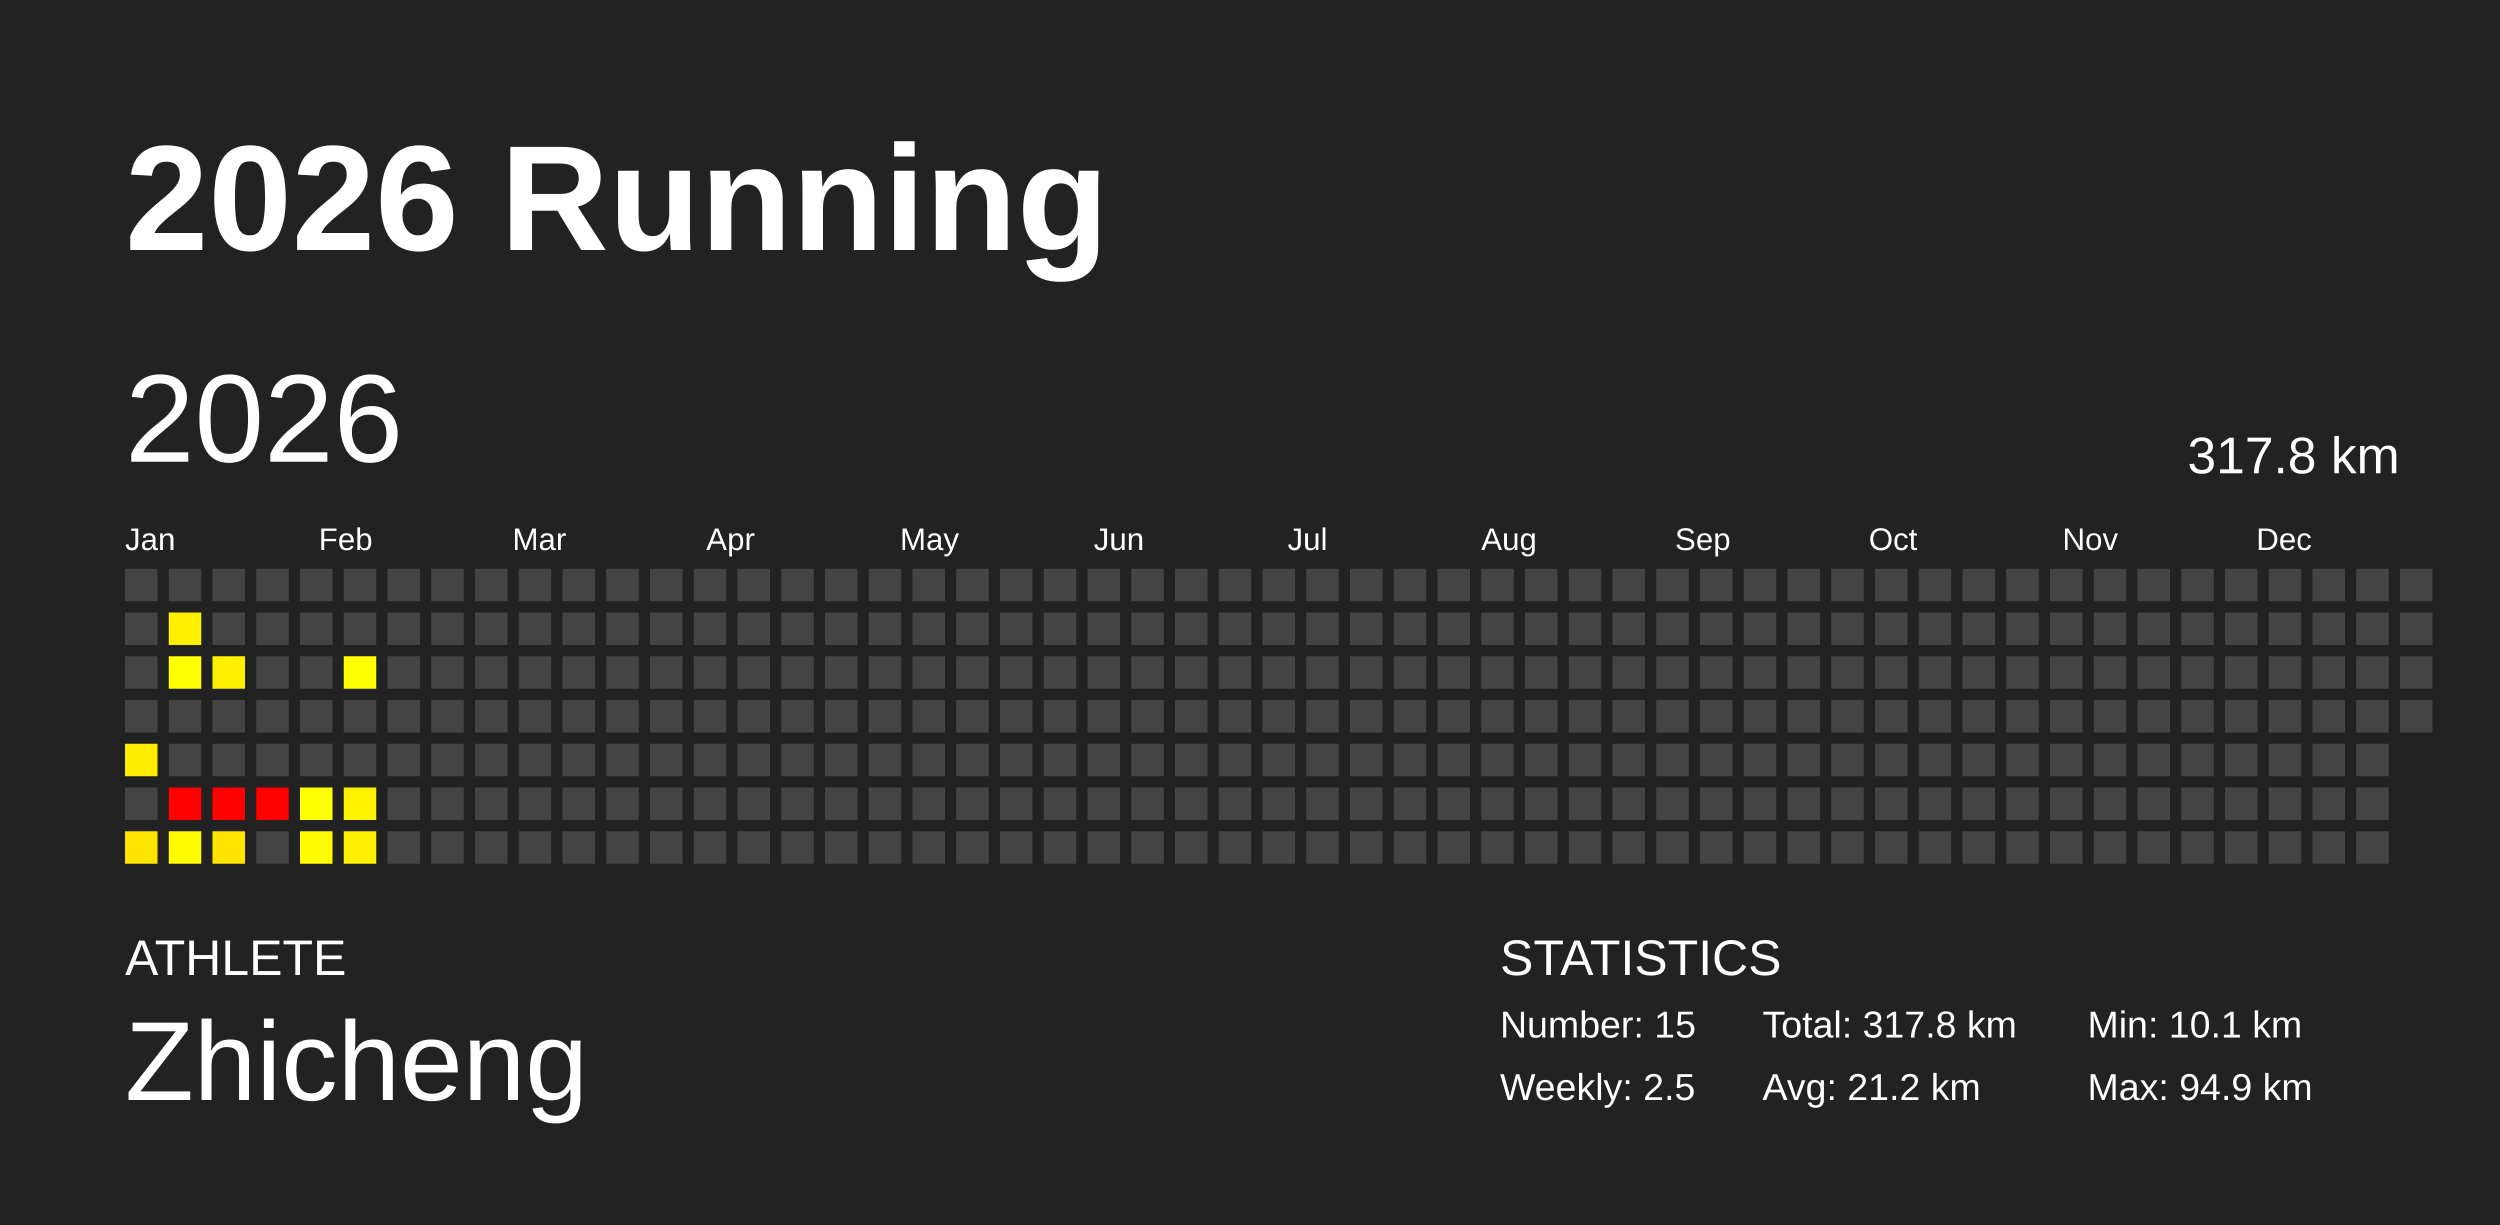
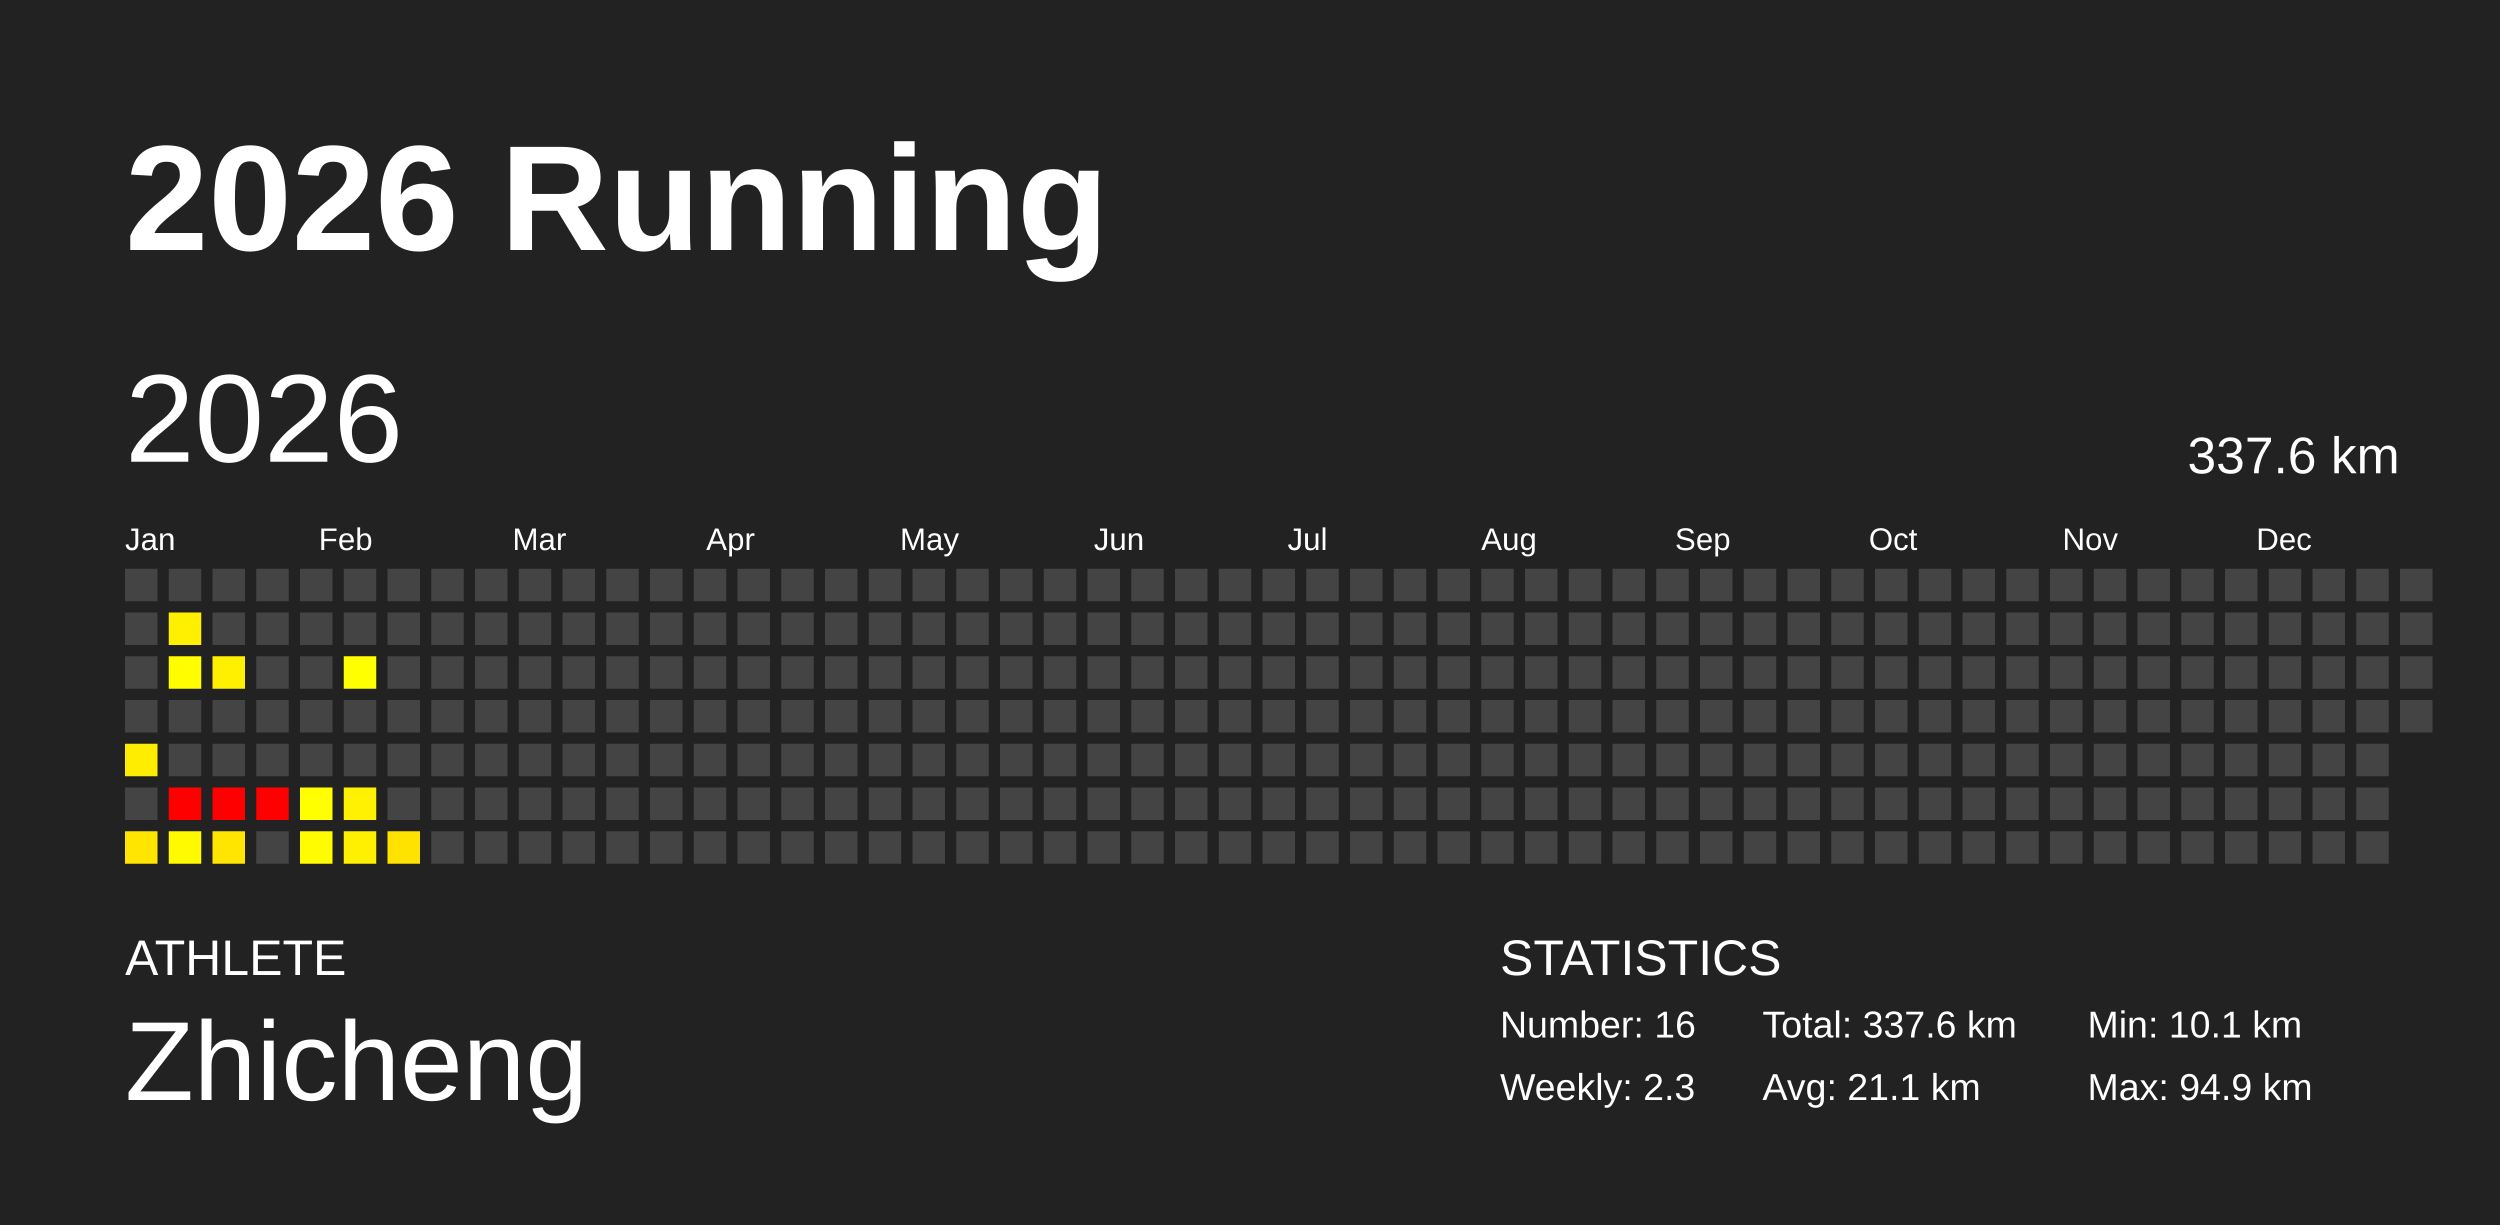
<svg xmlns="http://www.w3.org/2000/svg" baseProfile="full" height="98mm" version="1.1" viewBox="0,0,200,98" width="200mm">
  <defs />
  <rect fill="#222222" height="98" width="200" x="0" y="0" />
  <text fill="#FFFFFF" style="font-size:12px; font-family:Arial; font-weight:bold;" x="10" y="20">2026 Running</text>
  <text fill="#FFFFFF" style="font-size:4px; font-family:Arial" x="10" y="78">ATHLETE</text>
  <text fill="#FFFFFF" style="font-size:9px; font-family:Arial" x="10" y="88">Zhicheng</text>
  <text fill="#FFFFFF" style="font-size:4px; font-family:Arial" x="120" y="78">STATISTICS</text>
-   <text fill="#FFFFFF" style="font-size:3px; font-family:Arial" x="120" y="83">Number: 15</text>
-   <text fill="#FFFFFF" style="font-size:3px; font-family:Arial" x="120" y="88">Weekly: 2.5</text>
-   <text fill="#FFFFFF" style="font-size:3px; font-family:Arial" x="141" y="83">Total: 317.8 km</text>
-   <text fill="#FFFFFF" style="font-size:3px; font-family:Arial" x="141" y="88">Avg: 21.2 km</text>
+   <text fill="#FFFFFF" style="font-size:3px; font-family:Arial" x="120" y="83">Number: 16</text>
+   <text fill="#FFFFFF" style="font-size:3px; font-family:Arial" x="120" y="88">Weekly: 2.3</text>
+   <text fill="#FFFFFF" style="font-size:3px; font-family:Arial" x="141" y="83">Total: 337.6 km</text>
+   <text fill="#FFFFFF" style="font-size:3px; font-family:Arial" x="141" y="88">Avg: 21.1 km</text>
  <text fill="#FFFFFF" style="font-size:3px; font-family:Arial" x="167" y="83">Min: 10.1 km</text>
  <text fill="#FFFFFF" style="font-size:3px; font-family:Arial" x="167" y="88">Max: 94.9 km</text>
  <text dominant-baseline="hanging" fill="#FFFFFF" style="font-size:10.0px; font-family:Arial;" x="10" y="30">2026</text>
-   <text dominant-baseline="hanging" fill="#FFFFFF" style="font-size:4.125px; font-family:Arial;" x="175" y="35">317.8 km</text>
+   <text dominant-baseline="hanging" fill="#FFFFFF" style="font-size:4.125px; font-family:Arial;" x="175" y="35">337.6 km</text>
  <text fill="#FFFFFF" style="font-size:2.5px; font-family:Arial" x="10.0" y="44">Jan</text>
  <text fill="#FFFFFF" style="font-size:2.5px; font-family:Arial" x="25.5" y="44">Feb</text>
  <text fill="#FFFFFF" style="font-size:2.5px; font-family:Arial" x="41.0" y="44">Mar</text>
  <text fill="#FFFFFF" style="font-size:2.5px; font-family:Arial" x="56.5" y="44">Apr</text>
  <text fill="#FFFFFF" style="font-size:2.5px; font-family:Arial" x="72.0" y="44">May</text>
  <text fill="#FFFFFF" style="font-size:2.5px; font-family:Arial" x="87.5" y="44">Jun</text>
  <text fill="#FFFFFF" style="font-size:2.5px; font-family:Arial" x="103.0" y="44">Jul</text>
  <text fill="#FFFFFF" style="font-size:2.5px; font-family:Arial" x="118.5" y="44">Aug</text>
  <text fill="#FFFFFF" style="font-size:2.5px; font-family:Arial" x="134.0" y="44">Sep</text>
  <text fill="#FFFFFF" style="font-size:2.5px; font-family:Arial" x="149.5" y="44">Oct</text>
  <text fill="#FFFFFF" style="font-size:2.5px; font-family:Arial" x="165.0" y="44">Nov</text>
  <text fill="#FFFFFF" style="font-size:2.5px; font-family:Arial" x="180.5" y="44">Dec</text>
  <rect fill="#444444" height="2.6" width="2.6" x="10.0" y="45.5" />
  <rect fill="#444444" height="2.6" width="2.6" x="10.0" y="49.0" />
  <rect fill="#444444" height="2.6" width="2.6" x="10.0" y="52.5" />
  <rect fill="#444444" height="2.6" width="2.6" x="10.0" y="56.0" />
  <rect fill="#ffed00" height="2.6" width="2.6" x="10.0" y="59.5" />
  <rect fill="#444444" height="2.6" width="2.6" x="10.0" y="63.0" />
  <rect fill="#ffe500" height="2.6" width="2.6" x="10.0" y="66.5" />
  <rect fill="#444444" height="2.6" width="2.6" x="13.5" y="45.5" />
  <rect fill="#fff000" height="2.6" width="2.6" x="13.5" y="49.0" />
  <rect fill="#fffd00" height="2.6" width="2.6" x="13.5" y="52.5" />
  <rect fill="#444444" height="2.6" width="2.6" x="13.5" y="56.0" />
  <rect fill="#444444" height="2.6" width="2.6" x="13.5" y="59.5" />
  <rect fill="red" height="2.6" width="2.6" x="13.5" y="63.0" />
  <rect fill="#fffa00" height="2.6" width="2.6" x="13.5" y="66.5" />
  <rect fill="#444444" height="2.6" width="2.6" x="17.0" y="45.5" />
  <rect fill="#444444" height="2.6" width="2.6" x="17.0" y="49.0" />
  <rect fill="#fff000" height="2.6" width="2.6" x="17.0" y="52.5" />
  <rect fill="#444444" height="2.6" width="2.6" x="17.0" y="56.0" />
  <rect fill="#444444" height="2.6" width="2.6" x="17.0" y="59.5" />
  <rect fill="red" height="2.6" width="2.6" x="17.0" y="63.0" />
  <rect fill="#ffe500" height="2.6" width="2.6" x="17.0" y="66.5" />
  <rect fill="#444444" height="2.6" width="2.6" x="20.5" y="45.5" />
  <rect fill="#444444" height="2.6" width="2.6" x="20.5" y="49.0" />
  <rect fill="#444444" height="2.6" width="2.6" x="20.5" y="52.5" />
  <rect fill="#444444" height="2.6" width="2.6" x="20.5" y="56.0" />
  <rect fill="#444444" height="2.6" width="2.6" x="20.5" y="59.5" />
  <rect fill="red" height="2.6" width="2.6" x="20.5" y="63.0" />
  <rect fill="#444444" height="2.6" width="2.6" x="20.5" y="66.5" />
  <rect fill="#444444" height="2.6" width="2.6" x="24.0" y="45.5" />
  <rect fill="#444444" height="2.6" width="2.6" x="24.0" y="49.0" />
  <rect fill="#444444" height="2.6" width="2.6" x="24.0" y="52.5" />
  <rect fill="#444444" height="2.6" width="2.6" x="24.0" y="56.0" />
  <rect fill="#444444" height="2.6" width="2.6" x="24.0" y="59.5" />
  <rect fill="#ffff00" height="2.6" width="2.6" x="24.0" y="63.0" />
  <rect fill="#fffb00" height="2.6" width="2.6" x="24.0" y="66.5" />
  <rect fill="#444444" height="2.6" width="2.6" x="27.5" y="45.5" />
  <rect fill="#444444" height="2.6" width="2.6" x="27.5" y="49.0" />
  <rect fill="#ffff00" height="2.6" width="2.6" x="27.5" y="52.5" />
  <rect fill="#444444" height="2.6" width="2.6" x="27.5" y="56.0" />
  <rect fill="#444444" height="2.6" width="2.6" x="27.5" y="59.5" />
  <rect fill="#fff100" height="2.6" width="2.6" x="27.5" y="63.0" />
  <rect fill="#ffef00" height="2.6" width="2.6" x="27.5" y="66.5" />
  <rect fill="#444444" height="2.6" width="2.6" x="31.0" y="45.5" />
  <rect fill="#444444" height="2.6" width="2.6" x="31.0" y="49.0" />
  <rect fill="#444444" height="2.6" width="2.6" x="31.0" y="52.5" />
  <rect fill="#444444" height="2.6" width="2.6" x="31.0" y="56.0" />
  <rect fill="#444444" height="2.6" width="2.6" x="31.0" y="59.5" />
  <rect fill="#444444" height="2.6" width="2.6" x="31.0" y="63.0" />
-   <rect fill="#444444" height="2.6" width="2.6" x="31.0" y="66.5" />
+   <rect fill="#ffe200" height="2.6" width="2.6" x="31.0" y="66.5" />
  <rect fill="#444444" height="2.6" width="2.6" x="34.5" y="45.5" />
  <rect fill="#444444" height="2.6" width="2.6" x="34.5" y="49.0" />
  <rect fill="#444444" height="2.6" width="2.6" x="34.5" y="52.5" />
  <rect fill="#444444" height="2.6" width="2.6" x="34.5" y="56.0" />
  <rect fill="#444444" height="2.6" width="2.6" x="34.5" y="59.5" />
  <rect fill="#444444" height="2.6" width="2.6" x="34.5" y="63.0" />
  <rect fill="#444444" height="2.6" width="2.6" x="34.5" y="66.5" />
  <rect fill="#444444" height="2.6" width="2.6" x="38.0" y="45.5" />
  <rect fill="#444444" height="2.6" width="2.6" x="38.0" y="49.0" />
  <rect fill="#444444" height="2.6" width="2.6" x="38.0" y="52.5" />
  <rect fill="#444444" height="2.6" width="2.6" x="38.0" y="56.0" />
  <rect fill="#444444" height="2.6" width="2.6" x="38.0" y="59.5" />
  <rect fill="#444444" height="2.6" width="2.6" x="38.0" y="63.0" />
  <rect fill="#444444" height="2.6" width="2.6" x="38.0" y="66.5" />
  <rect fill="#444444" height="2.6" width="2.6" x="41.5" y="45.5" />
  <rect fill="#444444" height="2.6" width="2.6" x="41.5" y="49.0" />
  <rect fill="#444444" height="2.6" width="2.6" x="41.5" y="52.5" />
  <rect fill="#444444" height="2.6" width="2.6" x="41.5" y="56.0" />
  <rect fill="#444444" height="2.6" width="2.6" x="41.5" y="59.5" />
  <rect fill="#444444" height="2.6" width="2.6" x="41.5" y="63.0" />
  <rect fill="#444444" height="2.6" width="2.6" x="41.5" y="66.5" />
  <rect fill="#444444" height="2.6" width="2.6" x="45.0" y="45.5" />
  <rect fill="#444444" height="2.6" width="2.6" x="45.0" y="49.0" />
  <rect fill="#444444" height="2.6" width="2.6" x="45.0" y="52.5" />
  <rect fill="#444444" height="2.6" width="2.6" x="45.0" y="56.0" />
  <rect fill="#444444" height="2.6" width="2.6" x="45.0" y="59.5" />
  <rect fill="#444444" height="2.6" width="2.6" x="45.0" y="63.0" />
  <rect fill="#444444" height="2.6" width="2.6" x="45.0" y="66.5" />
  <rect fill="#444444" height="2.6" width="2.6" x="48.5" y="45.5" />
  <rect fill="#444444" height="2.6" width="2.6" x="48.5" y="49.0" />
  <rect fill="#444444" height="2.6" width="2.6" x="48.5" y="52.5" />
  <rect fill="#444444" height="2.6" width="2.6" x="48.5" y="56.0" />
  <rect fill="#444444" height="2.6" width="2.6" x="48.5" y="59.5" />
  <rect fill="#444444" height="2.6" width="2.6" x="48.5" y="63.0" />
  <rect fill="#444444" height="2.6" width="2.6" x="48.5" y="66.5" />
  <rect fill="#444444" height="2.6" width="2.6" x="52.0" y="45.5" />
  <rect fill="#444444" height="2.6" width="2.6" x="52.0" y="49.0" />
  <rect fill="#444444" height="2.6" width="2.6" x="52.0" y="52.5" />
  <rect fill="#444444" height="2.6" width="2.6" x="52.0" y="56.0" />
  <rect fill="#444444" height="2.6" width="2.6" x="52.0" y="59.5" />
  <rect fill="#444444" height="2.6" width="2.6" x="52.0" y="63.0" />
  <rect fill="#444444" height="2.6" width="2.6" x="52.0" y="66.5" />
  <rect fill="#444444" height="2.6" width="2.6" x="55.5" y="45.5" />
  <rect fill="#444444" height="2.6" width="2.6" x="55.5" y="49.0" />
  <rect fill="#444444" height="2.6" width="2.6" x="55.5" y="52.5" />
  <rect fill="#444444" height="2.6" width="2.6" x="55.5" y="56.0" />
  <rect fill="#444444" height="2.6" width="2.6" x="55.5" y="59.5" />
  <rect fill="#444444" height="2.6" width="2.6" x="55.5" y="63.0" />
  <rect fill="#444444" height="2.6" width="2.6" x="55.5" y="66.5" />
  <rect fill="#444444" height="2.6" width="2.6" x="59.0" y="45.5" />
  <rect fill="#444444" height="2.6" width="2.6" x="59.0" y="49.0" />
  <rect fill="#444444" height="2.6" width="2.6" x="59.0" y="52.5" />
  <rect fill="#444444" height="2.6" width="2.6" x="59.0" y="56.0" />
  <rect fill="#444444" height="2.6" width="2.6" x="59.0" y="59.5" />
  <rect fill="#444444" height="2.6" width="2.6" x="59.0" y="63.0" />
  <rect fill="#444444" height="2.6" width="2.6" x="59.0" y="66.5" />
  <rect fill="#444444" height="2.6" width="2.6" x="62.5" y="45.5" />
  <rect fill="#444444" height="2.6" width="2.6" x="62.5" y="49.0" />
  <rect fill="#444444" height="2.6" width="2.6" x="62.5" y="52.5" />
  <rect fill="#444444" height="2.6" width="2.6" x="62.5" y="56.0" />
  <rect fill="#444444" height="2.6" width="2.6" x="62.5" y="59.5" />
  <rect fill="#444444" height="2.6" width="2.6" x="62.5" y="63.0" />
  <rect fill="#444444" height="2.6" width="2.6" x="62.5" y="66.5" />
  <rect fill="#444444" height="2.6" width="2.6" x="66.0" y="45.5" />
  <rect fill="#444444" height="2.6" width="2.6" x="66.0" y="49.0" />
  <rect fill="#444444" height="2.6" width="2.6" x="66.0" y="52.5" />
  <rect fill="#444444" height="2.6" width="2.6" x="66.0" y="56.0" />
  <rect fill="#444444" height="2.6" width="2.6" x="66.0" y="59.5" />
  <rect fill="#444444" height="2.6" width="2.6" x="66.0" y="63.0" />
  <rect fill="#444444" height="2.6" width="2.6" x="66.0" y="66.5" />
  <rect fill="#444444" height="2.6" width="2.6" x="69.5" y="45.5" />
  <rect fill="#444444" height="2.6" width="2.6" x="69.5" y="49.0" />
  <rect fill="#444444" height="2.6" width="2.6" x="69.5" y="52.5" />
  <rect fill="#444444" height="2.6" width="2.6" x="69.5" y="56.0" />
  <rect fill="#444444" height="2.6" width="2.6" x="69.5" y="59.5" />
  <rect fill="#444444" height="2.6" width="2.6" x="69.5" y="63.0" />
  <rect fill="#444444" height="2.6" width="2.6" x="69.5" y="66.5" />
  <rect fill="#444444" height="2.6" width="2.6" x="73.0" y="45.5" />
  <rect fill="#444444" height="2.6" width="2.6" x="73.0" y="49.0" />
  <rect fill="#444444" height="2.6" width="2.6" x="73.0" y="52.5" />
  <rect fill="#444444" height="2.6" width="2.6" x="73.0" y="56.0" />
  <rect fill="#444444" height="2.6" width="2.6" x="73.0" y="59.5" />
  <rect fill="#444444" height="2.6" width="2.6" x="73.0" y="63.0" />
  <rect fill="#444444" height="2.6" width="2.6" x="73.0" y="66.5" />
  <rect fill="#444444" height="2.6" width="2.6" x="76.5" y="45.5" />
  <rect fill="#444444" height="2.6" width="2.6" x="76.5" y="49.0" />
  <rect fill="#444444" height="2.6" width="2.6" x="76.5" y="52.5" />
  <rect fill="#444444" height="2.6" width="2.6" x="76.5" y="56.0" />
  <rect fill="#444444" height="2.6" width="2.6" x="76.5" y="59.5" />
  <rect fill="#444444" height="2.6" width="2.6" x="76.5" y="63.0" />
  <rect fill="#444444" height="2.6" width="2.6" x="76.5" y="66.5" />
  <rect fill="#444444" height="2.6" width="2.6" x="80.0" y="45.5" />
  <rect fill="#444444" height="2.6" width="2.6" x="80.0" y="49.0" />
  <rect fill="#444444" height="2.6" width="2.6" x="80.0" y="52.5" />
  <rect fill="#444444" height="2.6" width="2.6" x="80.0" y="56.0" />
  <rect fill="#444444" height="2.6" width="2.6" x="80.0" y="59.5" />
  <rect fill="#444444" height="2.6" width="2.6" x="80.0" y="63.0" />
  <rect fill="#444444" height="2.6" width="2.6" x="80.0" y="66.5" />
  <rect fill="#444444" height="2.6" width="2.6" x="83.5" y="45.5" />
  <rect fill="#444444" height="2.6" width="2.6" x="83.5" y="49.0" />
  <rect fill="#444444" height="2.6" width="2.6" x="83.5" y="52.5" />
  <rect fill="#444444" height="2.6" width="2.6" x="83.5" y="56.0" />
  <rect fill="#444444" height="2.6" width="2.6" x="83.5" y="59.5" />
  <rect fill="#444444" height="2.6" width="2.6" x="83.5" y="63.0" />
  <rect fill="#444444" height="2.6" width="2.6" x="83.5" y="66.5" />
  <rect fill="#444444" height="2.6" width="2.6" x="87.0" y="45.5" />
  <rect fill="#444444" height="2.6" width="2.6" x="87.0" y="49.0" />
  <rect fill="#444444" height="2.6" width="2.6" x="87.0" y="52.5" />
  <rect fill="#444444" height="2.6" width="2.6" x="87.0" y="56.0" />
  <rect fill="#444444" height="2.6" width="2.6" x="87.0" y="59.5" />
  <rect fill="#444444" height="2.6" width="2.6" x="87.0" y="63.0" />
  <rect fill="#444444" height="2.6" width="2.6" x="87.0" y="66.5" />
  <rect fill="#444444" height="2.6" width="2.6" x="90.5" y="45.5" />
  <rect fill="#444444" height="2.6" width="2.6" x="90.5" y="49.0" />
  <rect fill="#444444" height="2.6" width="2.6" x="90.5" y="52.5" />
  <rect fill="#444444" height="2.6" width="2.6" x="90.5" y="56.0" />
  <rect fill="#444444" height="2.6" width="2.6" x="90.5" y="59.5" />
  <rect fill="#444444" height="2.6" width="2.6" x="90.5" y="63.0" />
  <rect fill="#444444" height="2.6" width="2.6" x="90.5" y="66.5" />
  <rect fill="#444444" height="2.6" width="2.6" x="94.0" y="45.5" />
  <rect fill="#444444" height="2.6" width="2.6" x="94.0" y="49.0" />
  <rect fill="#444444" height="2.6" width="2.6" x="94.0" y="52.5" />
  <rect fill="#444444" height="2.6" width="2.6" x="94.0" y="56.0" />
  <rect fill="#444444" height="2.6" width="2.6" x="94.0" y="59.5" />
  <rect fill="#444444" height="2.6" width="2.6" x="94.0" y="63.0" />
  <rect fill="#444444" height="2.6" width="2.6" x="94.0" y="66.5" />
  <rect fill="#444444" height="2.6" width="2.6" x="97.5" y="45.5" />
  <rect fill="#444444" height="2.6" width="2.6" x="97.5" y="49.0" />
  <rect fill="#444444" height="2.6" width="2.6" x="97.5" y="52.5" />
  <rect fill="#444444" height="2.6" width="2.6" x="97.5" y="56.0" />
  <rect fill="#444444" height="2.6" width="2.6" x="97.5" y="59.5" />
  <rect fill="#444444" height="2.6" width="2.6" x="97.5" y="63.0" />
  <rect fill="#444444" height="2.6" width="2.6" x="97.5" y="66.5" />
  <rect fill="#444444" height="2.6" width="2.6" x="101.0" y="45.5" />
  <rect fill="#444444" height="2.6" width="2.6" x="101.0" y="49.0" />
  <rect fill="#444444" height="2.6" width="2.6" x="101.0" y="52.5" />
  <rect fill="#444444" height="2.6" width="2.6" x="101.0" y="56.0" />
  <rect fill="#444444" height="2.6" width="2.6" x="101.0" y="59.5" />
  <rect fill="#444444" height="2.6" width="2.6" x="101.0" y="63.0" />
  <rect fill="#444444" height="2.6" width="2.6" x="101.0" y="66.5" />
  <rect fill="#444444" height="2.6" width="2.6" x="104.5" y="45.5" />
  <rect fill="#444444" height="2.6" width="2.6" x="104.5" y="49.0" />
  <rect fill="#444444" height="2.6" width="2.6" x="104.5" y="52.5" />
  <rect fill="#444444" height="2.6" width="2.6" x="104.5" y="56.0" />
  <rect fill="#444444" height="2.6" width="2.6" x="104.5" y="59.5" />
  <rect fill="#444444" height="2.6" width="2.6" x="104.5" y="63.0" />
  <rect fill="#444444" height="2.6" width="2.6" x="104.5" y="66.5" />
  <rect fill="#444444" height="2.6" width="2.6" x="108.0" y="45.5" />
  <rect fill="#444444" height="2.6" width="2.6" x="108.0" y="49.0" />
  <rect fill="#444444" height="2.6" width="2.6" x="108.0" y="52.5" />
  <rect fill="#444444" height="2.6" width="2.6" x="108.0" y="56.0" />
  <rect fill="#444444" height="2.6" width="2.6" x="108.0" y="59.5" />
  <rect fill="#444444" height="2.6" width="2.6" x="108.0" y="63.0" />
  <rect fill="#444444" height="2.6" width="2.6" x="108.0" y="66.5" />
  <rect fill="#444444" height="2.6" width="2.6" x="111.5" y="45.5" />
  <rect fill="#444444" height="2.6" width="2.6" x="111.5" y="49.0" />
  <rect fill="#444444" height="2.6" width="2.6" x="111.5" y="52.5" />
  <rect fill="#444444" height="2.6" width="2.6" x="111.5" y="56.0" />
  <rect fill="#444444" height="2.6" width="2.6" x="111.5" y="59.5" />
  <rect fill="#444444" height="2.6" width="2.6" x="111.5" y="63.0" />
  <rect fill="#444444" height="2.6" width="2.6" x="111.5" y="66.5" />
  <rect fill="#444444" height="2.6" width="2.6" x="115.0" y="45.5" />
  <rect fill="#444444" height="2.6" width="2.6" x="115.0" y="49.0" />
  <rect fill="#444444" height="2.6" width="2.6" x="115.0" y="52.5" />
  <rect fill="#444444" height="2.6" width="2.6" x="115.0" y="56.0" />
  <rect fill="#444444" height="2.6" width="2.6" x="115.0" y="59.5" />
  <rect fill="#444444" height="2.6" width="2.6" x="115.0" y="63.0" />
  <rect fill="#444444" height="2.6" width="2.6" x="115.0" y="66.5" />
  <rect fill="#444444" height="2.6" width="2.6" x="118.5" y="45.5" />
  <rect fill="#444444" height="2.6" width="2.6" x="118.5" y="49.0" />
  <rect fill="#444444" height="2.6" width="2.6" x="118.5" y="52.5" />
  <rect fill="#444444" height="2.6" width="2.6" x="118.5" y="56.0" />
  <rect fill="#444444" height="2.6" width="2.6" x="118.5" y="59.5" />
  <rect fill="#444444" height="2.6" width="2.6" x="118.5" y="63.0" />
  <rect fill="#444444" height="2.6" width="2.6" x="118.5" y="66.5" />
  <rect fill="#444444" height="2.6" width="2.6" x="122.0" y="45.5" />
  <rect fill="#444444" height="2.6" width="2.6" x="122.0" y="49.0" />
  <rect fill="#444444" height="2.6" width="2.6" x="122.0" y="52.5" />
  <rect fill="#444444" height="2.6" width="2.6" x="122.0" y="56.0" />
  <rect fill="#444444" height="2.6" width="2.6" x="122.0" y="59.5" />
  <rect fill="#444444" height="2.6" width="2.6" x="122.0" y="63.0" />
  <rect fill="#444444" height="2.6" width="2.6" x="122.0" y="66.5" />
  <rect fill="#444444" height="2.6" width="2.6" x="125.5" y="45.5" />
  <rect fill="#444444" height="2.6" width="2.6" x="125.5" y="49.0" />
  <rect fill="#444444" height="2.6" width="2.6" x="125.5" y="52.5" />
  <rect fill="#444444" height="2.6" width="2.6" x="125.5" y="56.0" />
  <rect fill="#444444" height="2.6" width="2.6" x="125.5" y="59.5" />
  <rect fill="#444444" height="2.6" width="2.6" x="125.5" y="63.0" />
  <rect fill="#444444" height="2.6" width="2.6" x="125.5" y="66.5" />
  <rect fill="#444444" height="2.6" width="2.6" x="129.0" y="45.5" />
  <rect fill="#444444" height="2.6" width="2.6" x="129.0" y="49.0" />
  <rect fill="#444444" height="2.6" width="2.6" x="129.0" y="52.5" />
  <rect fill="#444444" height="2.6" width="2.6" x="129.0" y="56.0" />
  <rect fill="#444444" height="2.6" width="2.6" x="129.0" y="59.5" />
  <rect fill="#444444" height="2.6" width="2.6" x="129.0" y="63.0" />
  <rect fill="#444444" height="2.6" width="2.6" x="129.0" y="66.5" />
  <rect fill="#444444" height="2.6" width="2.6" x="132.5" y="45.5" />
  <rect fill="#444444" height="2.6" width="2.6" x="132.5" y="49.0" />
  <rect fill="#444444" height="2.6" width="2.6" x="132.5" y="52.5" />
  <rect fill="#444444" height="2.6" width="2.6" x="132.5" y="56.0" />
  <rect fill="#444444" height="2.6" width="2.6" x="132.5" y="59.5" />
  <rect fill="#444444" height="2.6" width="2.6" x="132.5" y="63.0" />
  <rect fill="#444444" height="2.6" width="2.6" x="132.5" y="66.5" />
  <rect fill="#444444" height="2.6" width="2.6" x="136.0" y="45.5" />
  <rect fill="#444444" height="2.6" width="2.6" x="136.0" y="49.0" />
  <rect fill="#444444" height="2.6" width="2.6" x="136.0" y="52.5" />
  <rect fill="#444444" height="2.6" width="2.6" x="136.0" y="56.0" />
  <rect fill="#444444" height="2.6" width="2.6" x="136.0" y="59.5" />
  <rect fill="#444444" height="2.6" width="2.6" x="136.0" y="63.0" />
  <rect fill="#444444" height="2.6" width="2.6" x="136.0" y="66.5" />
  <rect fill="#444444" height="2.6" width="2.6" x="139.5" y="45.5" />
  <rect fill="#444444" height="2.6" width="2.6" x="139.5" y="49.0" />
  <rect fill="#444444" height="2.6" width="2.6" x="139.5" y="52.5" />
  <rect fill="#444444" height="2.6" width="2.6" x="139.5" y="56.0" />
  <rect fill="#444444" height="2.6" width="2.6" x="139.5" y="59.5" />
  <rect fill="#444444" height="2.6" width="2.6" x="139.5" y="63.0" />
  <rect fill="#444444" height="2.6" width="2.6" x="139.5" y="66.5" />
  <rect fill="#444444" height="2.6" width="2.6" x="143.0" y="45.5" />
  <rect fill="#444444" height="2.6" width="2.6" x="143.0" y="49.0" />
  <rect fill="#444444" height="2.6" width="2.6" x="143.0" y="52.5" />
  <rect fill="#444444" height="2.6" width="2.6" x="143.0" y="56.0" />
  <rect fill="#444444" height="2.6" width="2.6" x="143.0" y="59.5" />
  <rect fill="#444444" height="2.6" width="2.6" x="143.0" y="63.0" />
  <rect fill="#444444" height="2.6" width="2.6" x="143.0" y="66.5" />
  <rect fill="#444444" height="2.6" width="2.6" x="146.5" y="45.5" />
  <rect fill="#444444" height="2.6" width="2.6" x="146.5" y="49.0" />
  <rect fill="#444444" height="2.6" width="2.6" x="146.5" y="52.5" />
  <rect fill="#444444" height="2.6" width="2.6" x="146.5" y="56.0" />
  <rect fill="#444444" height="2.6" width="2.6" x="146.5" y="59.5" />
  <rect fill="#444444" height="2.6" width="2.6" x="146.5" y="63.0" />
  <rect fill="#444444" height="2.6" width="2.6" x="146.5" y="66.5" />
  <rect fill="#444444" height="2.6" width="2.6" x="150.0" y="45.5" />
  <rect fill="#444444" height="2.6" width="2.6" x="150.0" y="49.0" />
  <rect fill="#444444" height="2.6" width="2.6" x="150.0" y="52.5" />
  <rect fill="#444444" height="2.6" width="2.6" x="150.0" y="56.0" />
  <rect fill="#444444" height="2.6" width="2.6" x="150.0" y="59.5" />
  <rect fill="#444444" height="2.6" width="2.6" x="150.0" y="63.0" />
  <rect fill="#444444" height="2.6" width="2.6" x="150.0" y="66.5" />
  <rect fill="#444444" height="2.6" width="2.6" x="153.5" y="45.5" />
  <rect fill="#444444" height="2.6" width="2.6" x="153.5" y="49.0" />
  <rect fill="#444444" height="2.6" width="2.6" x="153.5" y="52.5" />
  <rect fill="#444444" height="2.6" width="2.6" x="153.5" y="56.0" />
  <rect fill="#444444" height="2.6" width="2.6" x="153.5" y="59.5" />
  <rect fill="#444444" height="2.6" width="2.6" x="153.5" y="63.0" />
  <rect fill="#444444" height="2.6" width="2.6" x="153.5" y="66.5" />
  <rect fill="#444444" height="2.6" width="2.6" x="157.0" y="45.5" />
  <rect fill="#444444" height="2.6" width="2.6" x="157.0" y="49.0" />
  <rect fill="#444444" height="2.6" width="2.6" x="157.0" y="52.5" />
  <rect fill="#444444" height="2.6" width="2.6" x="157.0" y="56.0" />
  <rect fill="#444444" height="2.6" width="2.6" x="157.0" y="59.5" />
  <rect fill="#444444" height="2.6" width="2.6" x="157.0" y="63.0" />
  <rect fill="#444444" height="2.6" width="2.6" x="157.0" y="66.5" />
  <rect fill="#444444" height="2.6" width="2.6" x="160.5" y="45.5" />
  <rect fill="#444444" height="2.6" width="2.6" x="160.5" y="49.0" />
  <rect fill="#444444" height="2.6" width="2.6" x="160.5" y="52.5" />
  <rect fill="#444444" height="2.6" width="2.6" x="160.5" y="56.0" />
  <rect fill="#444444" height="2.6" width="2.6" x="160.5" y="59.5" />
  <rect fill="#444444" height="2.6" width="2.6" x="160.5" y="63.0" />
  <rect fill="#444444" height="2.6" width="2.6" x="160.5" y="66.5" />
  <rect fill="#444444" height="2.6" width="2.6" x="164.0" y="45.5" />
  <rect fill="#444444" height="2.6" width="2.6" x="164.0" y="49.0" />
  <rect fill="#444444" height="2.6" width="2.6" x="164.0" y="52.5" />
  <rect fill="#444444" height="2.6" width="2.6" x="164.0" y="56.0" />
  <rect fill="#444444" height="2.6" width="2.6" x="164.0" y="59.5" />
  <rect fill="#444444" height="2.6" width="2.6" x="164.0" y="63.0" />
  <rect fill="#444444" height="2.6" width="2.6" x="164.0" y="66.5" />
  <rect fill="#444444" height="2.6" width="2.6" x="167.5" y="45.5" />
  <rect fill="#444444" height="2.6" width="2.6" x="167.5" y="49.0" />
  <rect fill="#444444" height="2.6" width="2.6" x="167.5" y="52.5" />
  <rect fill="#444444" height="2.6" width="2.6" x="167.5" y="56.0" />
  <rect fill="#444444" height="2.6" width="2.6" x="167.5" y="59.5" />
  <rect fill="#444444" height="2.6" width="2.6" x="167.5" y="63.0" />
  <rect fill="#444444" height="2.6" width="2.6" x="167.5" y="66.5" />
  <rect fill="#444444" height="2.6" width="2.6" x="171.0" y="45.5" />
  <rect fill="#444444" height="2.6" width="2.6" x="171.0" y="49.0" />
  <rect fill="#444444" height="2.6" width="2.6" x="171.0" y="52.5" />
  <rect fill="#444444" height="2.6" width="2.6" x="171.0" y="56.0" />
  <rect fill="#444444" height="2.6" width="2.6" x="171.0" y="59.5" />
  <rect fill="#444444" height="2.6" width="2.6" x="171.0" y="63.0" />
  <rect fill="#444444" height="2.6" width="2.6" x="171.0" y="66.5" />
  <rect fill="#444444" height="2.6" width="2.6" x="174.5" y="45.5" />
  <rect fill="#444444" height="2.6" width="2.6" x="174.5" y="49.0" />
  <rect fill="#444444" height="2.6" width="2.6" x="174.5" y="52.5" />
  <rect fill="#444444" height="2.6" width="2.6" x="174.5" y="56.0" />
  <rect fill="#444444" height="2.6" width="2.6" x="174.5" y="59.5" />
  <rect fill="#444444" height="2.6" width="2.6" x="174.5" y="63.0" />
  <rect fill="#444444" height="2.6" width="2.6" x="174.5" y="66.5" />
  <rect fill="#444444" height="2.6" width="2.6" x="178.0" y="45.5" />
  <rect fill="#444444" height="2.6" width="2.6" x="178.0" y="49.0" />
  <rect fill="#444444" height="2.6" width="2.6" x="178.0" y="52.5" />
  <rect fill="#444444" height="2.6" width="2.6" x="178.0" y="56.0" />
  <rect fill="#444444" height="2.6" width="2.6" x="178.0" y="59.5" />
  <rect fill="#444444" height="2.6" width="2.6" x="178.0" y="63.0" />
  <rect fill="#444444" height="2.6" width="2.6" x="178.0" y="66.5" />
  <rect fill="#444444" height="2.6" width="2.6" x="181.5" y="45.5" />
  <rect fill="#444444" height="2.6" width="2.6" x="181.5" y="49.0" />
  <rect fill="#444444" height="2.6" width="2.6" x="181.5" y="52.5" />
  <rect fill="#444444" height="2.6" width="2.6" x="181.5" y="56.0" />
  <rect fill="#444444" height="2.6" width="2.6" x="181.5" y="59.5" />
  <rect fill="#444444" height="2.6" width="2.6" x="181.5" y="63.0" />
  <rect fill="#444444" height="2.6" width="2.6" x="181.5" y="66.5" />
  <rect fill="#444444" height="2.6" width="2.6" x="185.0" y="45.5" />
  <rect fill="#444444" height="2.6" width="2.6" x="185.0" y="49.0" />
  <rect fill="#444444" height="2.6" width="2.6" x="185.0" y="52.5" />
  <rect fill="#444444" height="2.6" width="2.6" x="185.0" y="56.0" />
  <rect fill="#444444" height="2.6" width="2.6" x="185.0" y="59.5" />
  <rect fill="#444444" height="2.6" width="2.6" x="185.0" y="63.0" />
  <rect fill="#444444" height="2.6" width="2.6" x="185.0" y="66.5" />
  <rect fill="#444444" height="2.6" width="2.6" x="188.5" y="45.5" />
  <rect fill="#444444" height="2.6" width="2.6" x="188.5" y="49.0" />
  <rect fill="#444444" height="2.6" width="2.6" x="188.5" y="52.5" />
  <rect fill="#444444" height="2.6" width="2.6" x="188.5" y="56.0" />
  <rect fill="#444444" height="2.6" width="2.6" x="188.5" y="59.5" />
  <rect fill="#444444" height="2.6" width="2.6" x="188.5" y="63.0" />
  <rect fill="#444444" height="2.6" width="2.6" x="188.5" y="66.5" />
  <rect fill="#444444" height="2.6" width="2.6" x="192.0" y="45.5" />
  <rect fill="#444444" height="2.6" width="2.6" x="192.0" y="49.0" />
  <rect fill="#444444" height="2.6" width="2.6" x="192.0" y="52.5" />
  <rect fill="#444444" height="2.6" width="2.6" x="192.0" y="56.0" />
</svg>
